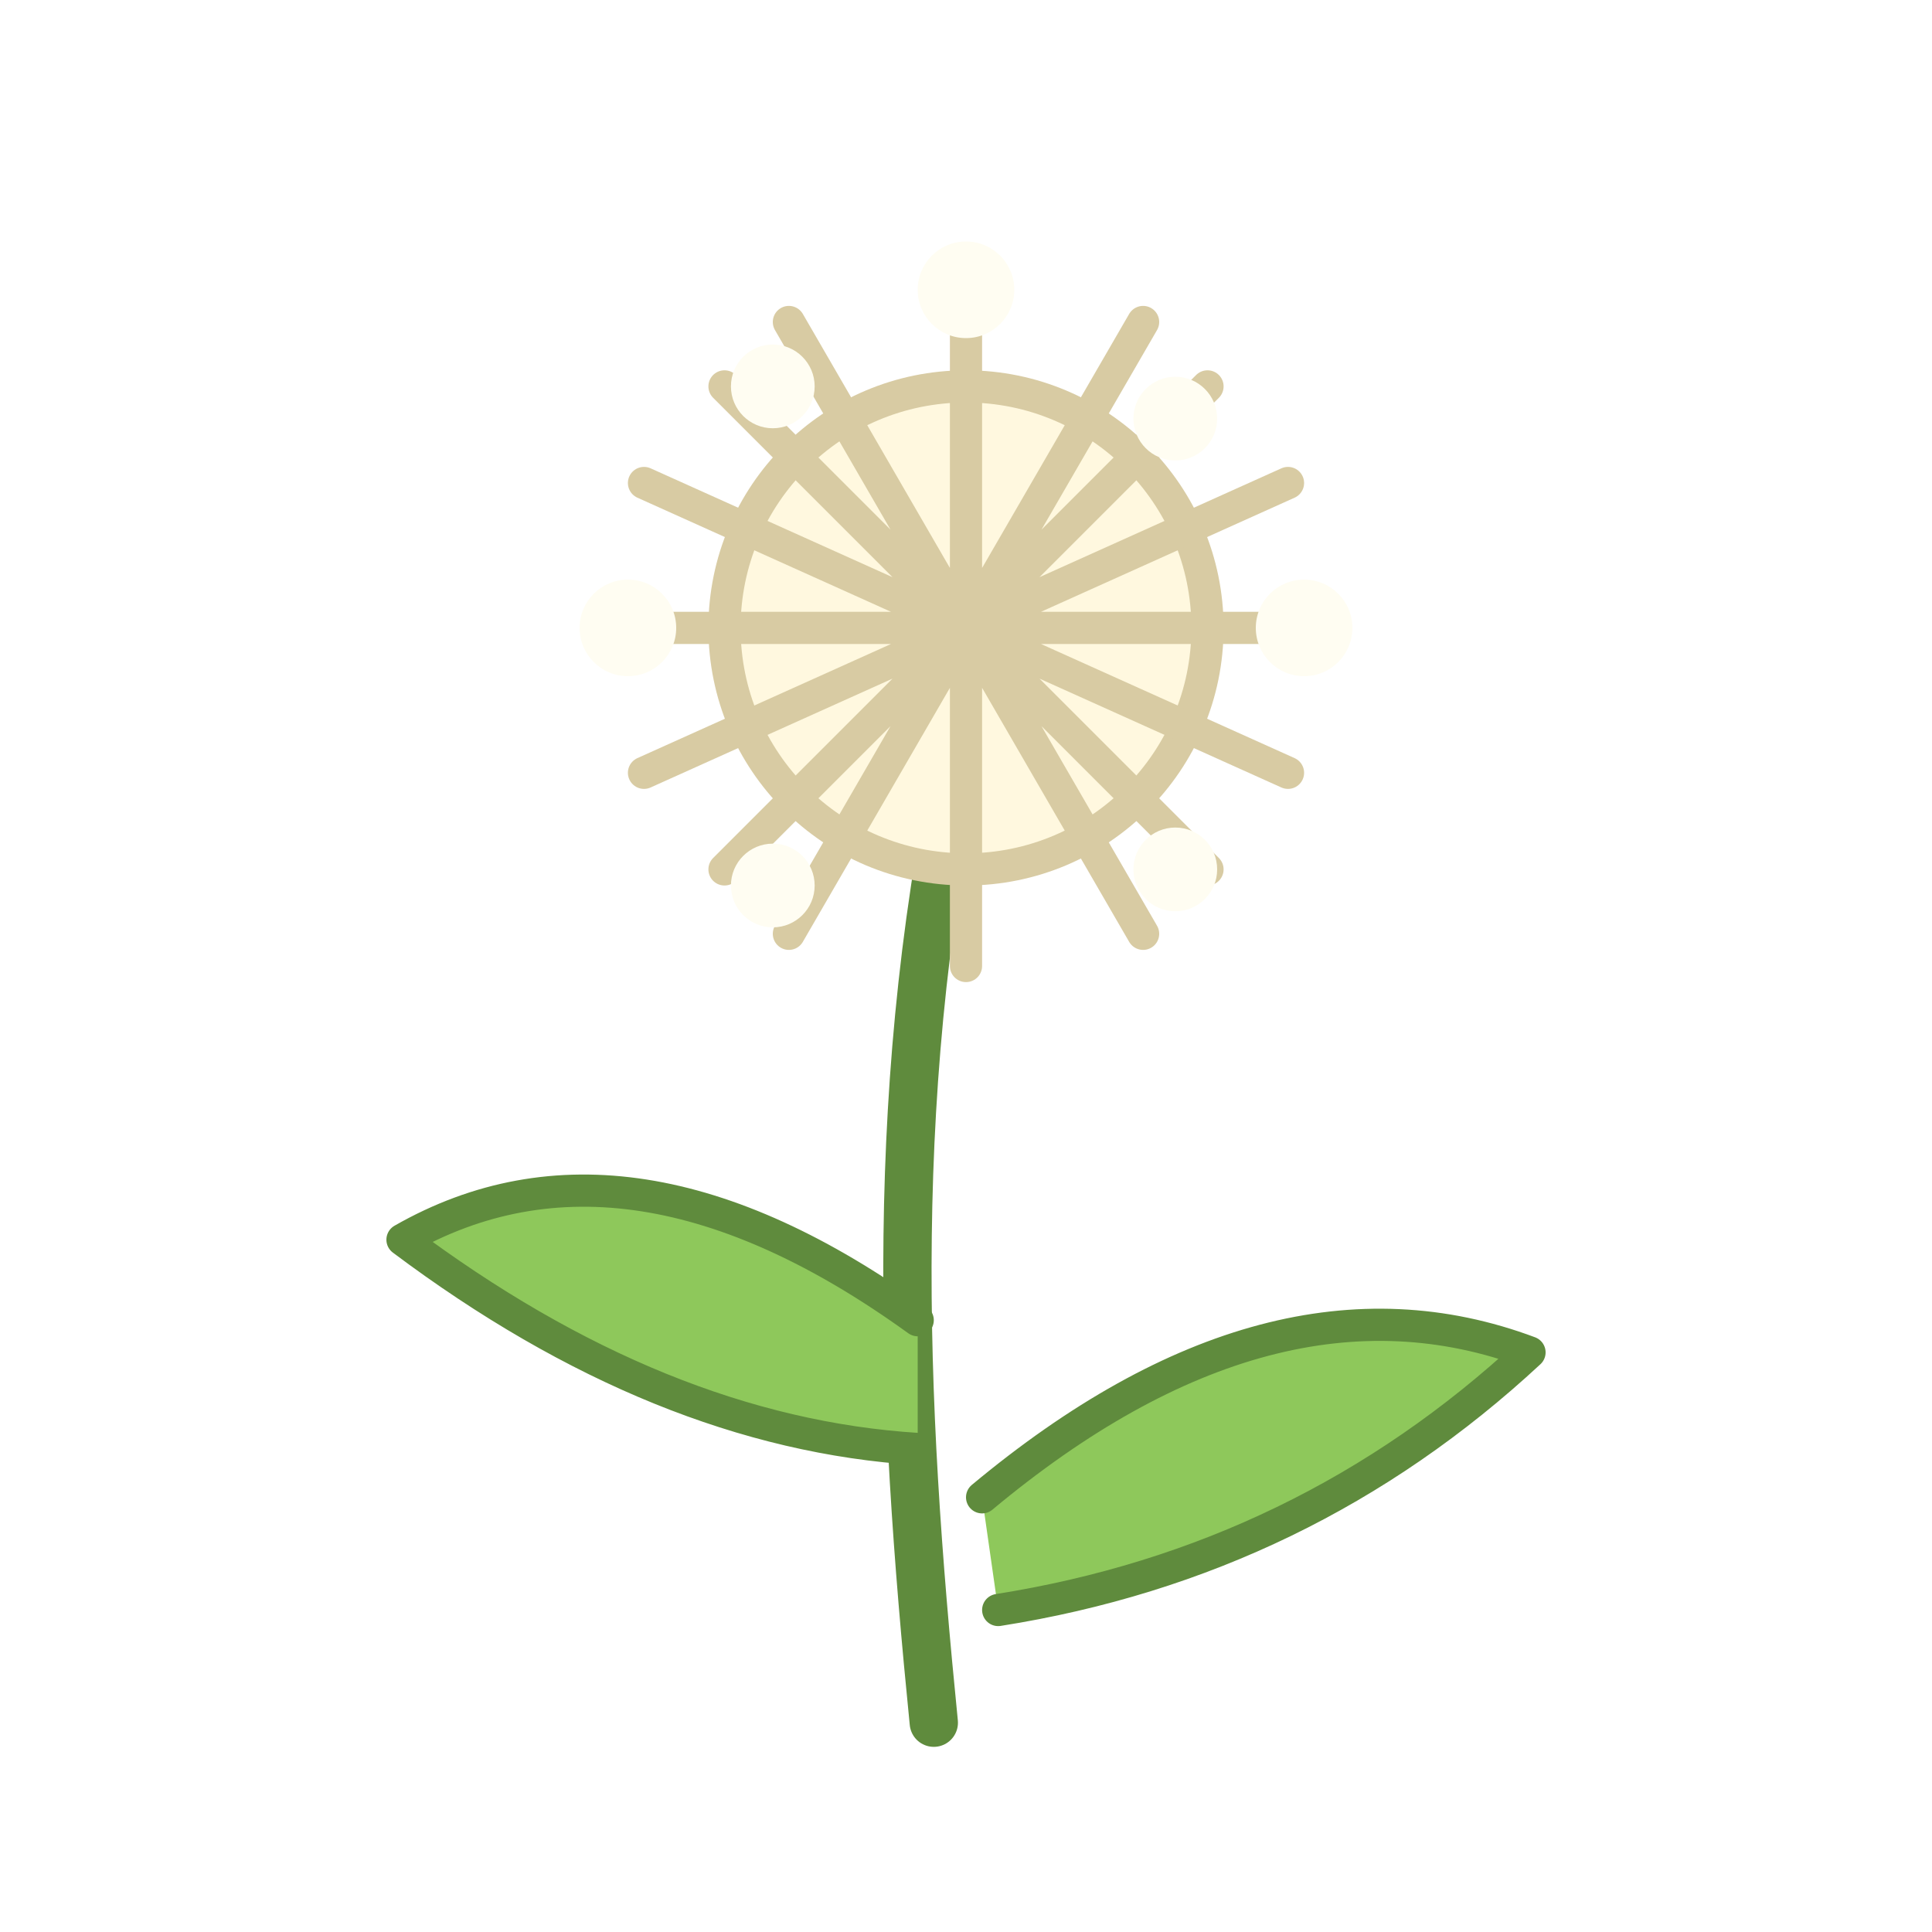
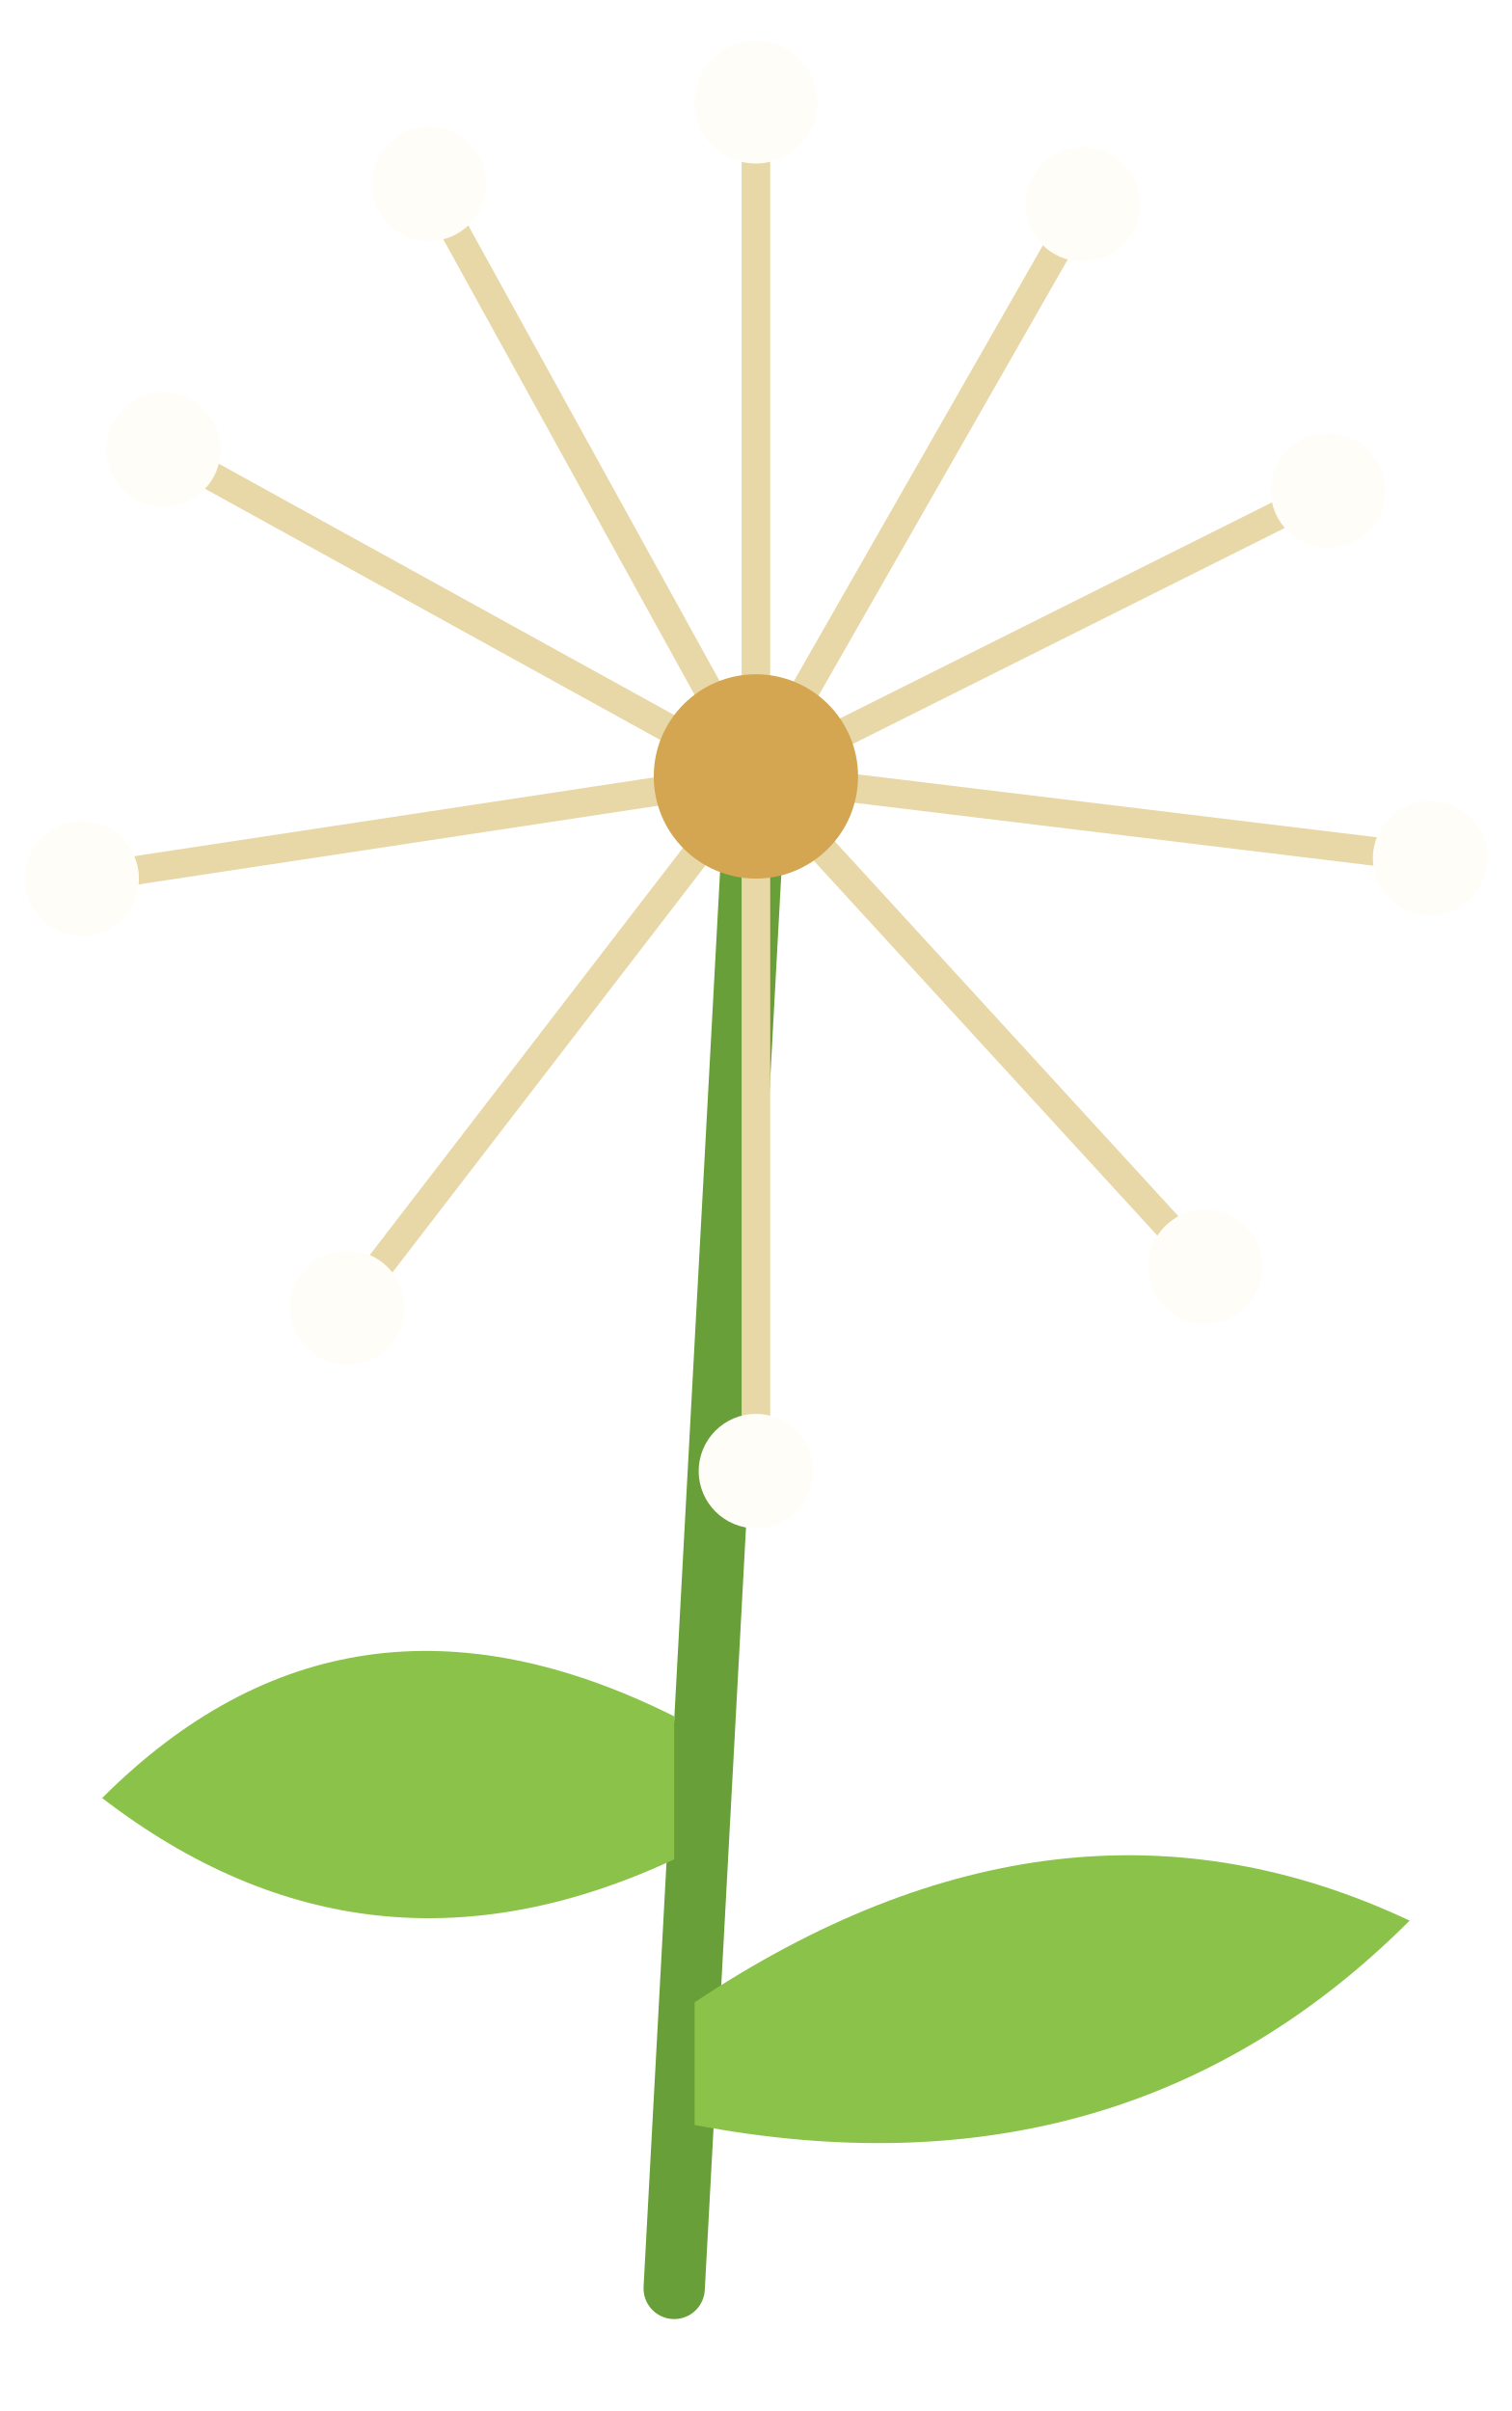
- <svg xmlns="http://www.w3.org/2000/svg" width="100%" viewBox="0 0 120 120">
-   <g fill="none" stroke-linecap="round" stroke-linejoin="round">
-     <path d="M60 45c-5 22-4 42-2 62" stroke="#5f8b3d" stroke-width="3" />
-     <path d="M57 82q-18-13-32-5q16 12 32 13M61 93q18-15 34-9q-14 13-33 16" fill="#8ec85b" stroke="#5f8b3d" stroke-width="2" />
-     <circle cx="60" cy="39" r="15" fill="#fff8df" stroke="#d8cba3" stroke-width="2" />
-     <g stroke="#d8cba3" stroke-width="2">
-       <path d="M60 18v42M39 39h42M45 24l30 30M75 24L45 54M49 20l22 38M71 20L49 58M40 30l40 18M80 30L40 48" />
-     </g>
-     <g fill="#fffdf2">
-       <circle cx="60" cy="18" r="3" />
-       <circle cx="39" cy="39" r="3" />
-       <circle cx="81" cy="39" r="3" />
-       <circle cx="48" cy="24" r="2.6" />
-       <circle cx="73" cy="26" r="2.6" />
-       <circle cx="48" cy="55" r="2.6" />
-       <circle cx="73" cy="54" r="2.6" />
-     </g>
+ <svg xmlns="http://www.w3.org/2000/svg" width="74" height="118" viewBox="0 0 74 118">
+   <line x1="37" y1="38" x2="33" y2="112" stroke="#689f38" stroke-width="3" stroke-linecap="round" />
+   <path d="M33 84Q17 76 5 88Q18 98 33 91Z" fill="#8bc34a" />
+   <path d="M34 98Q52 86 69 94Q55 108 34 104Z" fill="#8bc34a" />
+   <g stroke="#e8d8a8" stroke-width="1.4" stroke-linecap="round">
+     <line x1="37" y1="38" x2="37" y2="5" />
+     <line x1="37" y1="38" x2="53" y2="10" />
+     <line x1="37" y1="38" x2="65" y2="24" />
+     <line x1="37" y1="38" x2="70" y2="42" />
+     <line x1="37" y1="38" x2="59" y2="62" />
+     <line x1="37" y1="38" x2="37" y2="72" />
+     <line x1="37" y1="38" x2="17" y2="64" />
+     <line x1="37" y1="38" x2="4" y2="43" />
+     <line x1="37" y1="38" x2="8" y2="22" />
+     <line x1="37" y1="38" x2="21" y2="9" />
+   </g>
+   <g fill="#fffdf7">
+     <circle cx="37" cy="5" r="3" />
+     <circle cx="53" cy="10" r="2.8" />
+     <circle cx="65" cy="24" r="2.8" />
+     <circle cx="70" cy="42" r="2.8" />
+     <circle cx="59" cy="62" r="2.8" />
+     <circle cx="37" cy="72" r="2.8" />
+     <circle cx="17" cy="64" r="2.8" />
+     <circle cx="4" cy="43" r="2.8" />
+     <circle cx="8" cy="22" r="2.8" />
+     <circle cx="21" cy="9" r="2.8" />
+     <circle cx="37" cy="38" r="5" fill="#d4a652" />
  </g>
</svg>
